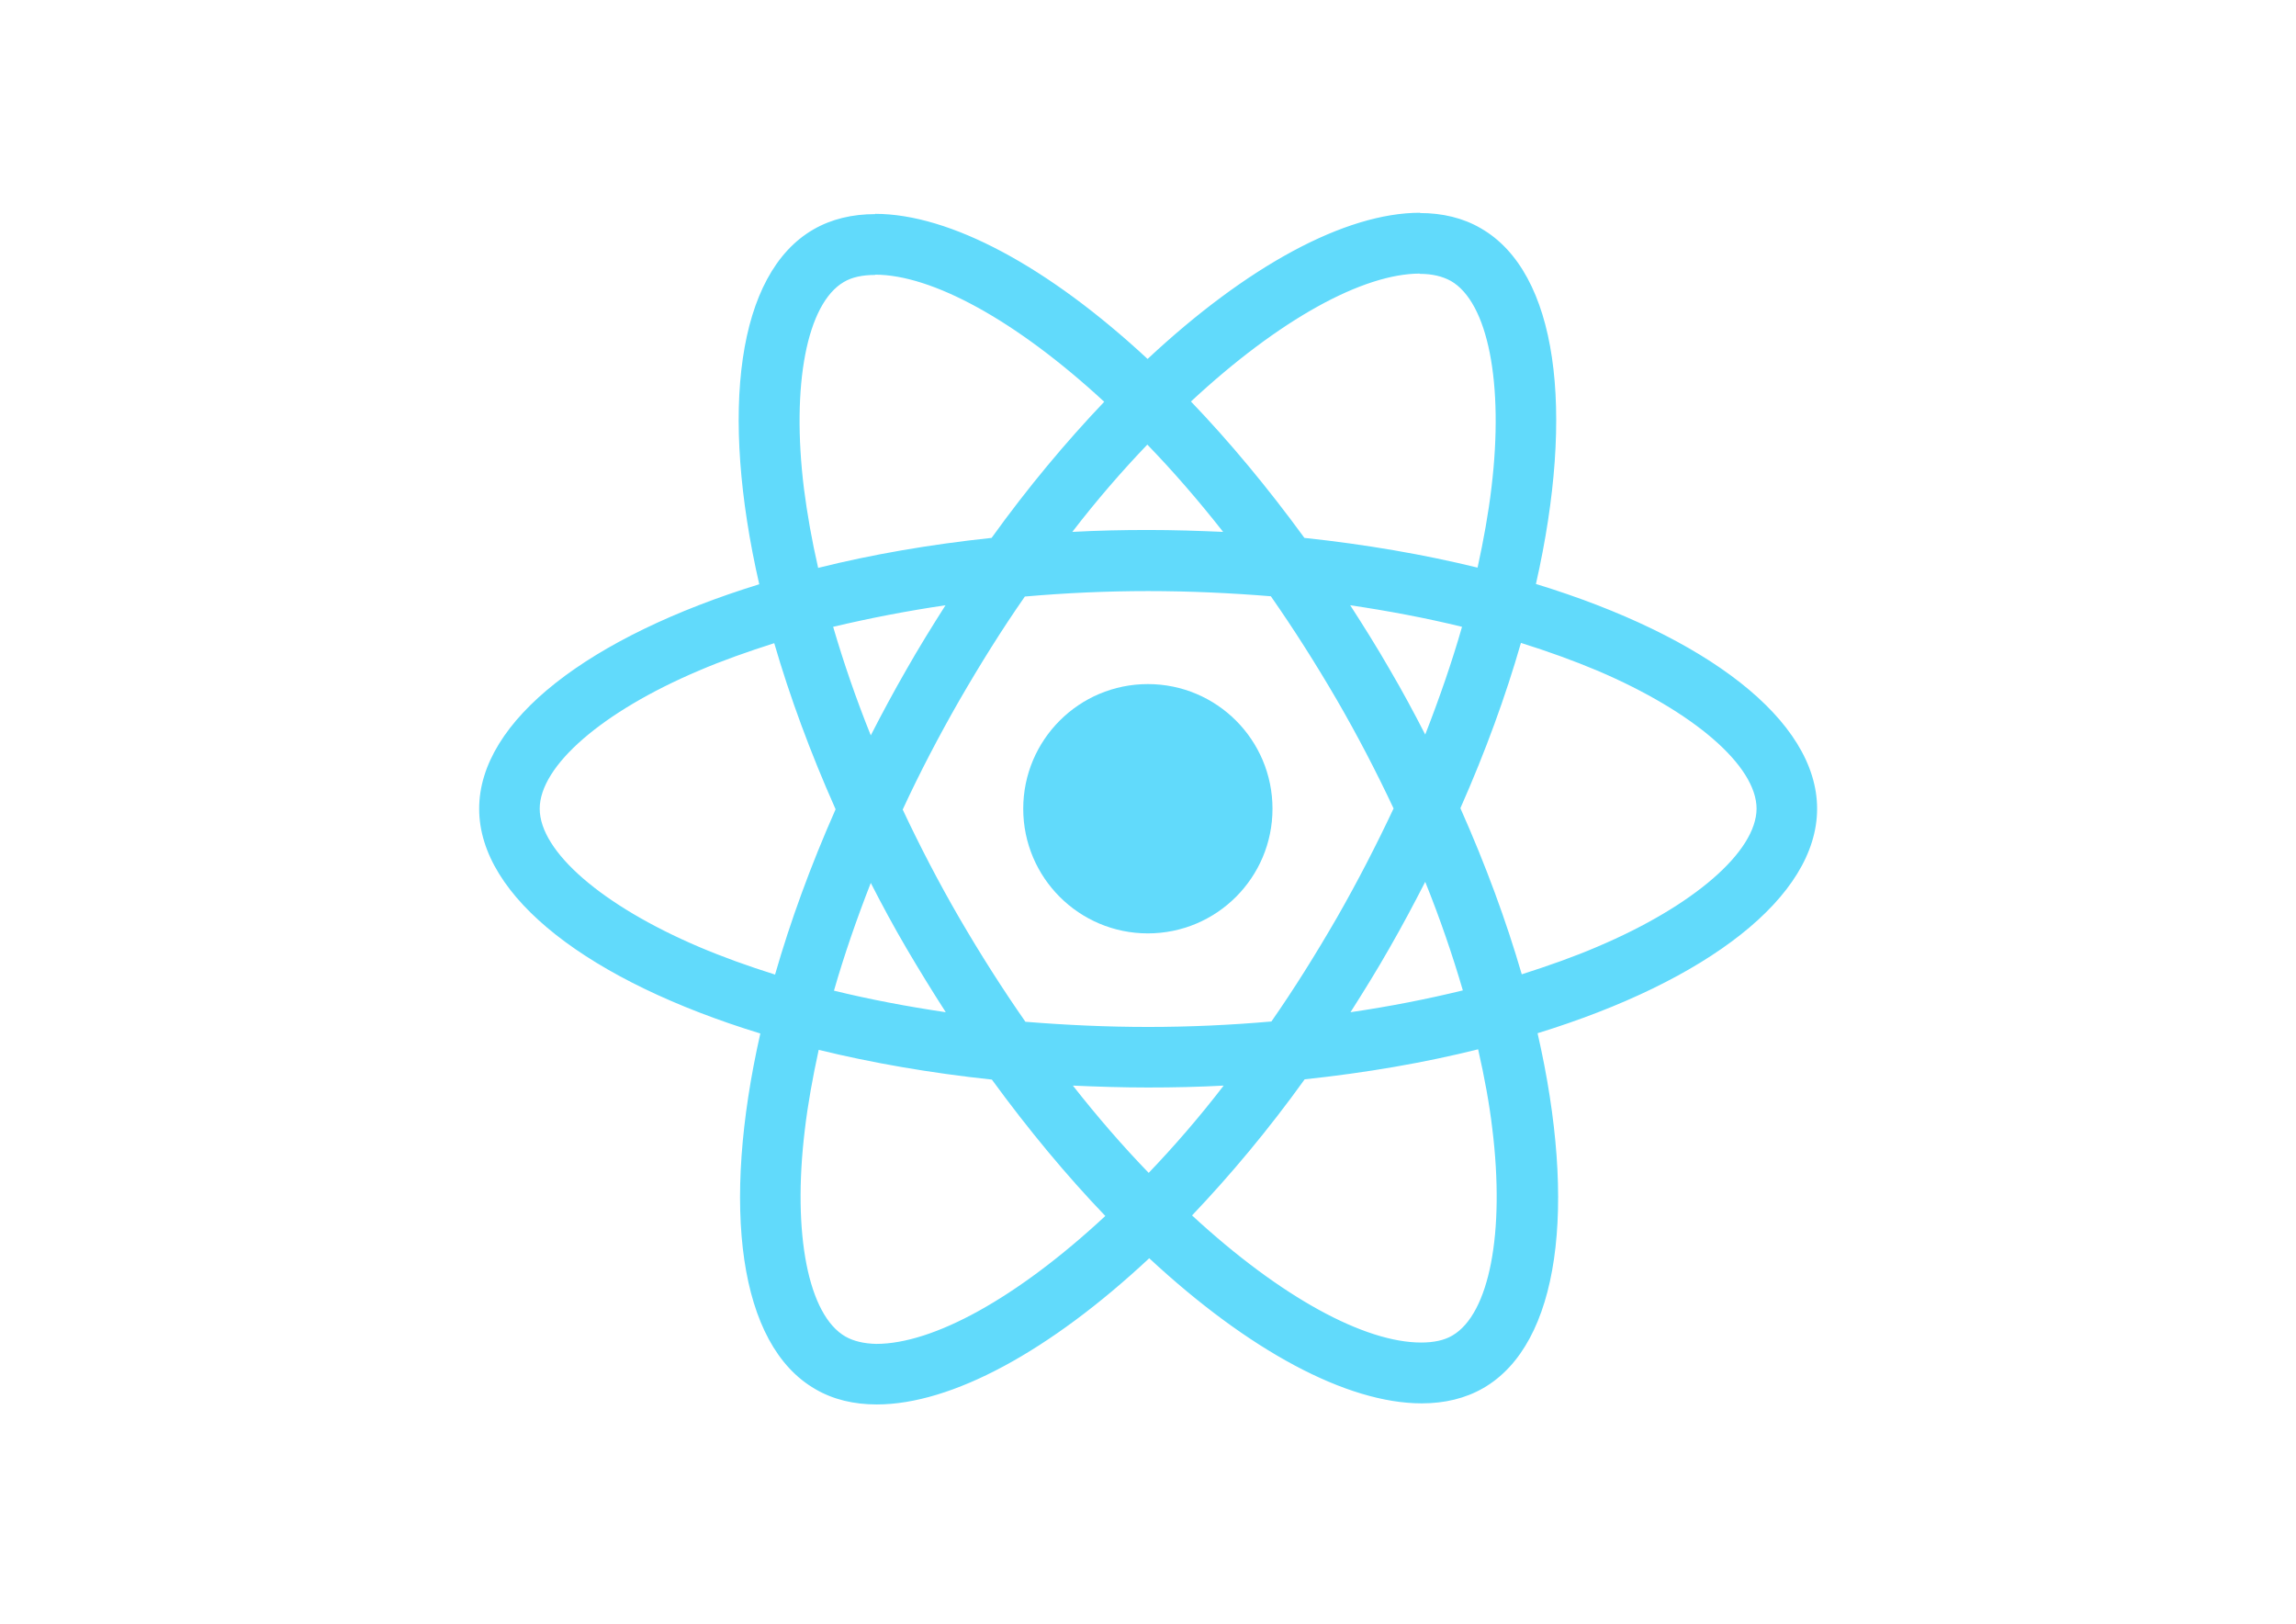
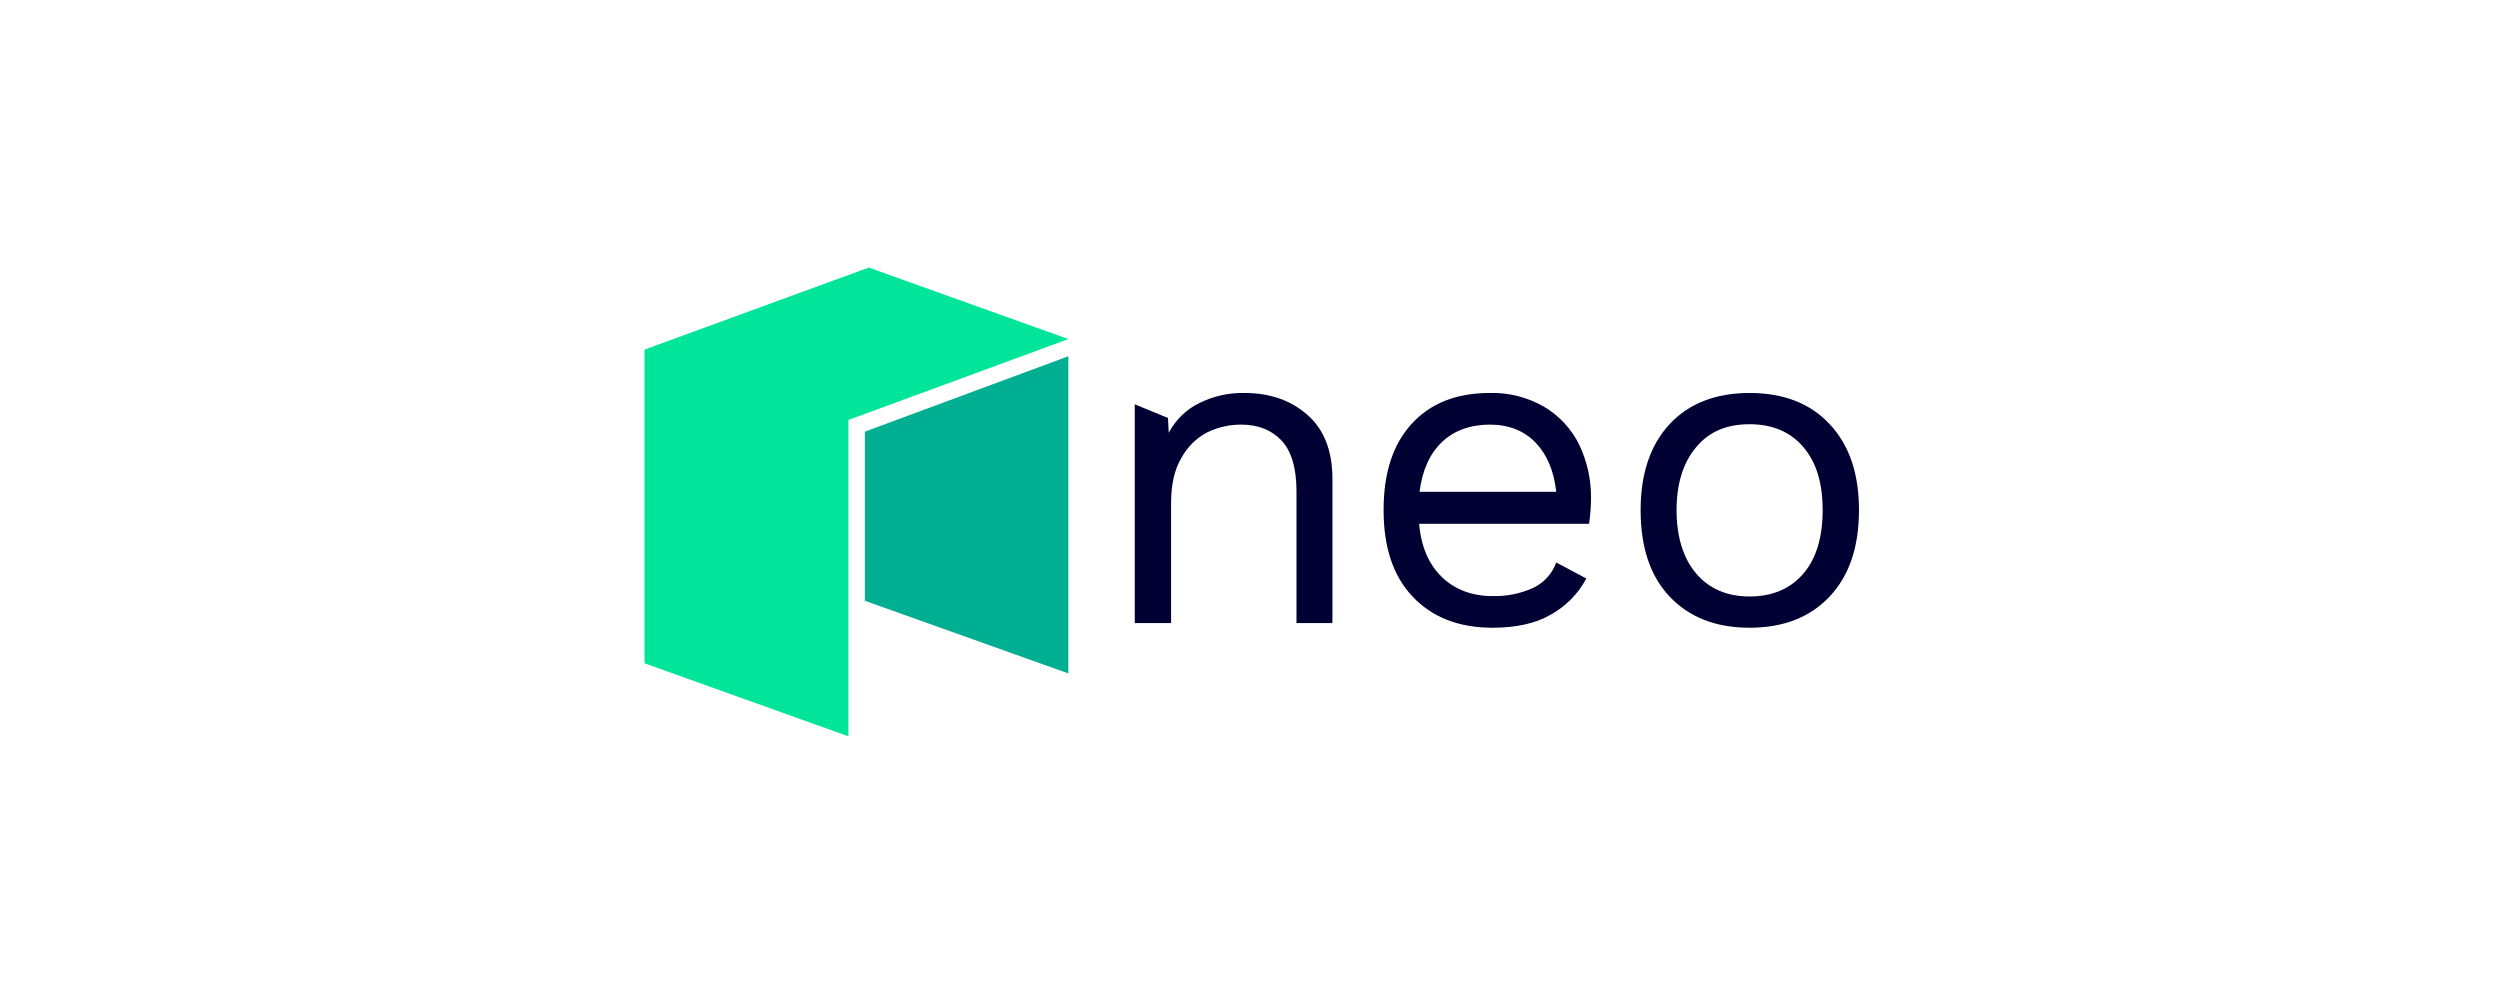
- <svg xmlns="http://www.w3.org/2000/svg" viewBox="0 0 841.9 595.3">
-   <g fill="#61DAFB">
-     <path d="M666.3 296.5c0-32.5-40.7-63.3-103.1-82.4 14.4-63.6 8-114.2-20.2-130.4-6.5-3.8-14.1-5.6-22.4-5.6v22.3c4.6 0 8.3.9 11.4 2.6 13.6 7.8 19.5 37.5 14.9 75.7-1.1 9.4-2.9 19.3-5.1 29.4-19.6-4.8-41-8.5-63.5-10.9-13.5-18.5-27.5-35.3-41.6-50 32.6-30.3 63.2-46.9 84-46.9V78c-27.5 0-63.5 19.6-99.9 53.6-36.4-33.8-72.4-53.2-99.9-53.2v22.3c20.7 0 51.4 16.5 84 46.6-14 14.7-28 31.4-41.3 49.9-22.6 2.4-44 6.1-63.6 11-2.3-10-4-19.7-5.2-29-4.7-38.2 1.1-67.9 14.6-75.8 3-1.8 6.9-2.6 11.5-2.6V78.5c-8.4 0-16 1.8-22.6 5.6-28.1 16.2-34.4 66.7-19.9 130.1-62.2 19.2-102.7 49.9-102.7 82.3 0 32.5 40.7 63.3 103.1 82.4-14.4 63.6-8 114.2 20.2 130.4 6.5 3.8 14.1 5.6 22.5 5.6 27.5 0 63.5-19.6 99.9-53.6 36.4 33.8 72.4 53.2 99.9 53.2 8.4 0 16-1.8 22.6-5.6 28.1-16.2 34.4-66.7 19.9-130.1 62-19.1 102.5-49.9 102.5-82.3zm-130.2-66.7c-3.7 12.9-8.3 26.2-13.5 39.5-4.1-8-8.4-16-13.1-24-4.6-8-9.5-15.8-14.4-23.4 14.2 2.1 27.9 4.7 41 7.9zm-45.8 106.5c-7.8 13.5-15.8 26.3-24.1 38.2-14.9 1.3-30 2-45.2 2-15.1 0-30.2-.7-45-1.9-8.3-11.9-16.4-24.6-24.2-38-7.6-13.1-14.5-26.4-20.8-39.8 6.2-13.4 13.2-26.8 20.7-39.9 7.8-13.5 15.8-26.3 24.1-38.2 14.9-1.3 30-2 45.2-2 15.1 0 30.2.7 45 1.9 8.3 11.9 16.4 24.6 24.2 38 7.6 13.1 14.5 26.4 20.8 39.8-6.3 13.4-13.2 26.8-20.7 39.9zm32.3-13c5.4 13.4 10 26.8 13.8 39.8-13.1 3.2-26.9 5.9-41.2 8 4.9-7.7 9.8-15.6 14.4-23.7 4.6-8 8.9-16.1 13-24.1zM421.2 430c-9.3-9.6-18.6-20.3-27.8-32 9 .4 18.2.7 27.5.7 9.4 0 18.7-.2 27.8-.7-9 11.7-18.3 22.4-27.5 32zm-74.4-58.9c-14.2-2.1-27.9-4.7-41-7.9 3.7-12.9 8.3-26.2 13.5-39.5 4.1 8 8.4 16 13.1 24 4.7 8 9.5 15.8 14.4 23.4zM420.7 163c9.3 9.6 18.6 20.3 27.8 32-9-.4-18.2-.7-27.5-.7-9.4 0-18.7.2-27.8.7 9-11.7 18.3-22.4 27.5-32zm-74 58.9c-4.9 7.7-9.8 15.6-14.4 23.7-4.6 8-8.9 16-13 24-5.4-13.4-10-26.8-13.8-39.8 13.1-3.1 26.9-5.8 41.2-7.9zm-90.5 125.2c-35.4-15.1-58.3-34.9-58.3-50.6 0-15.7 22.9-35.6 58.3-50.6 8.6-3.7 18-7 27.7-10.1 5.7 19.6 13.2 40 22.5 60.9-9.2 20.8-16.6 41.1-22.2 60.6-9.9-3.1-19.3-6.5-28-10.2zM310 490c-13.6-7.8-19.5-37.5-14.9-75.7 1.1-9.4 2.9-19.3 5.1-29.4 19.6 4.8 41 8.5 63.5 10.9 13.5 18.5 27.5 35.3 41.6 50-32.6 30.3-63.2 46.9-84 46.9-4.5-.1-8.3-1-11.3-2.7zm237.2-76.2c4.7 38.2-1.1 67.9-14.6 75.8-3 1.8-6.9 2.6-11.5 2.6-20.7 0-51.4-16.5-84-46.6 14-14.7 28-31.4 41.3-49.9 22.6-2.4 44-6.1 63.6-11 2.3 10.1 4.1 19.8 5.2 29.1zm38.5-66.7c-8.6 3.7-18 7-27.7 10.1-5.7-19.6-13.2-40-22.5-60.9 9.2-20.8 16.6-41.1 22.2-60.6 9.9 3.1 19.3 6.5 28.1 10.2 35.4 15.1 58.3 34.9 58.3 50.6-.1 15.7-23 35.6-58.4 50.6zM320.8 78.4z" />
-     <circle cx="420.9" cy="296.5" r="45.7" />
-     <path d="M520.5 78.1z" />
-   </g>
+ <svg xmlns="http://www.w3.org/2000/svg" id="Layer_1" data-name="Layer 1" viewBox="0 0 640 256">
+   <defs>
+     <style>.cls-1{fill:#003;}.cls-2{fill:#00e599;}.cls-3{fill:#00af92;}</style>
+   </defs>
+   <path class="cls-1" d="M334.8,106.3c4.2,3.7,6.3,9.2,6.3,16.3v36.9h-9.2V125.8c0-6-1.3-10.4-3.9-13.1s-6-4-10.3-4a19.8,19.8,0,0,0-8.7,2,16.1,16.1,0,0,0-6.6,6.6c-1.8,3-2.6,6.9-2.6,11.5v30.7h-9.3v-56L299,107l.2,3.8a17.5,17.5,0,0,1,8-7.7,24.8,24.8,0,0,1,11.4-2.5Q328.4,100.6,334.8,106.3Z" />
+   <path class="cls-1" d="M406.8,134.1H363.3c.5,5.9,2.5,10.4,5.8,13.6s7.7,4.9,13,4.9a23.5,23.5,0,0,0,10.6-2.2,11.5,11.5,0,0,0,5.7-6.4l7.7,4.1a22.9,22.9,0,0,1-9.2,9.3c-3.8,2.2-8.8,3.3-14.8,3.3-8.7,0-15.5-2.7-20.5-8s-7.4-12.7-7.4-22.1,2.3-16.7,7.1-22,11.4-8,20.1-8a26.3,26.3,0,0,1,14,3.6,23.1,23.1,0,0,1,8.9,9.7,30.9,30.9,0,0,1,3,13.7A47.4,47.4,0,0,1,406.8,134.1Zm-37.7-20.9c-3.1,3-5,7.2-5.7,12.7h35c-.6-5.4-2.4-9.6-5.3-12.6s-6.8-4.6-11.7-4.6S372.2,110.2,369.1,113.2Z" />
+   <path class="cls-1" d="M468.4,108.6c5,5.3,7.5,12.6,7.5,22s-2.5,16.8-7.5,22.1-11.8,8-20.5,8-15.5-2.7-20.5-8S420,140,420,130.6s2.5-16.7,7.4-22,11.8-8,20.5-8S463.5,103.3,468.4,108.6Zm-34.2,5.9c-3.3,3.9-5,9.3-5,16.1s1.7,12.3,5,16.2,7.9,5.9,13.7,5.9,10.5-2,13.8-5.9,4.9-9.3,4.9-16.2-1.6-12.2-4.9-16.1-7.9-5.9-13.8-5.9S437.5,110.5,434.2,114.5Z" />
+   <polygon class="cls-2" points="165 89.5 165 169.8 217.2 188.5 217.2 107.5 273.5 86.8 222.4 68.5 165 89.5" />
+   <polygon class="cls-3" points="221.4 110.5 221.4 153.8 273.5 172.4 273.5 91.2 221.4 110.5" />
</svg>
